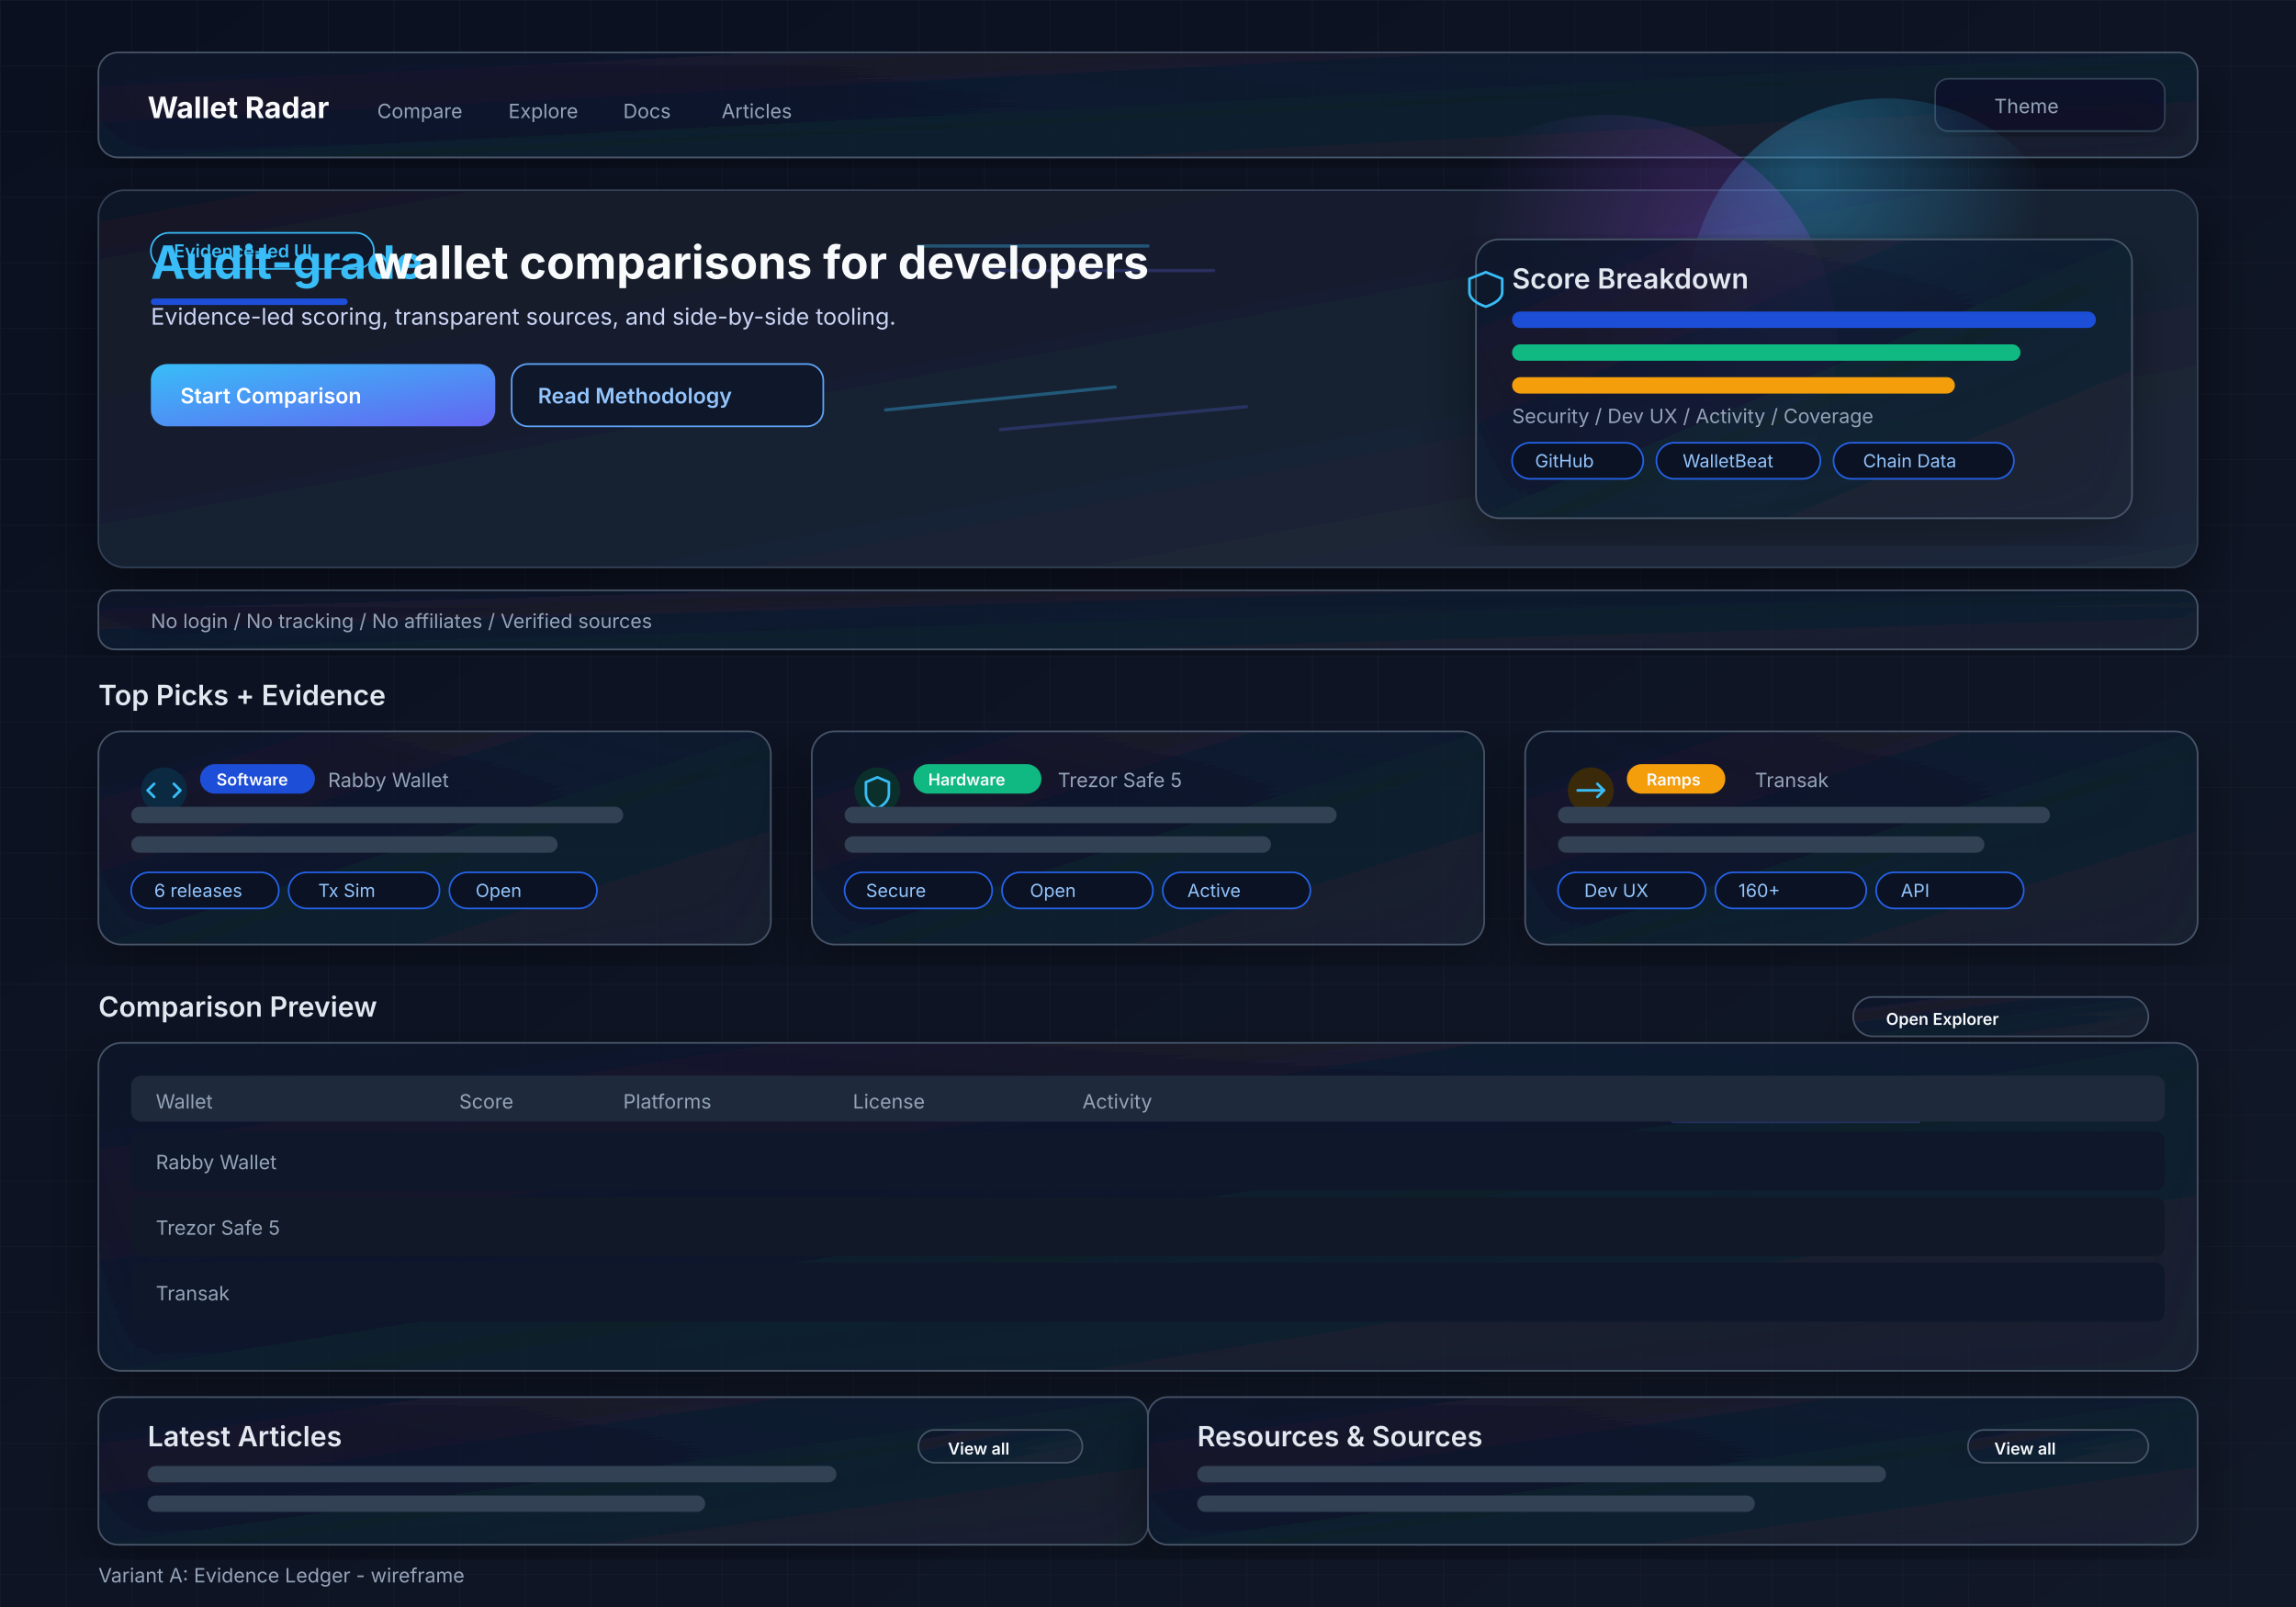
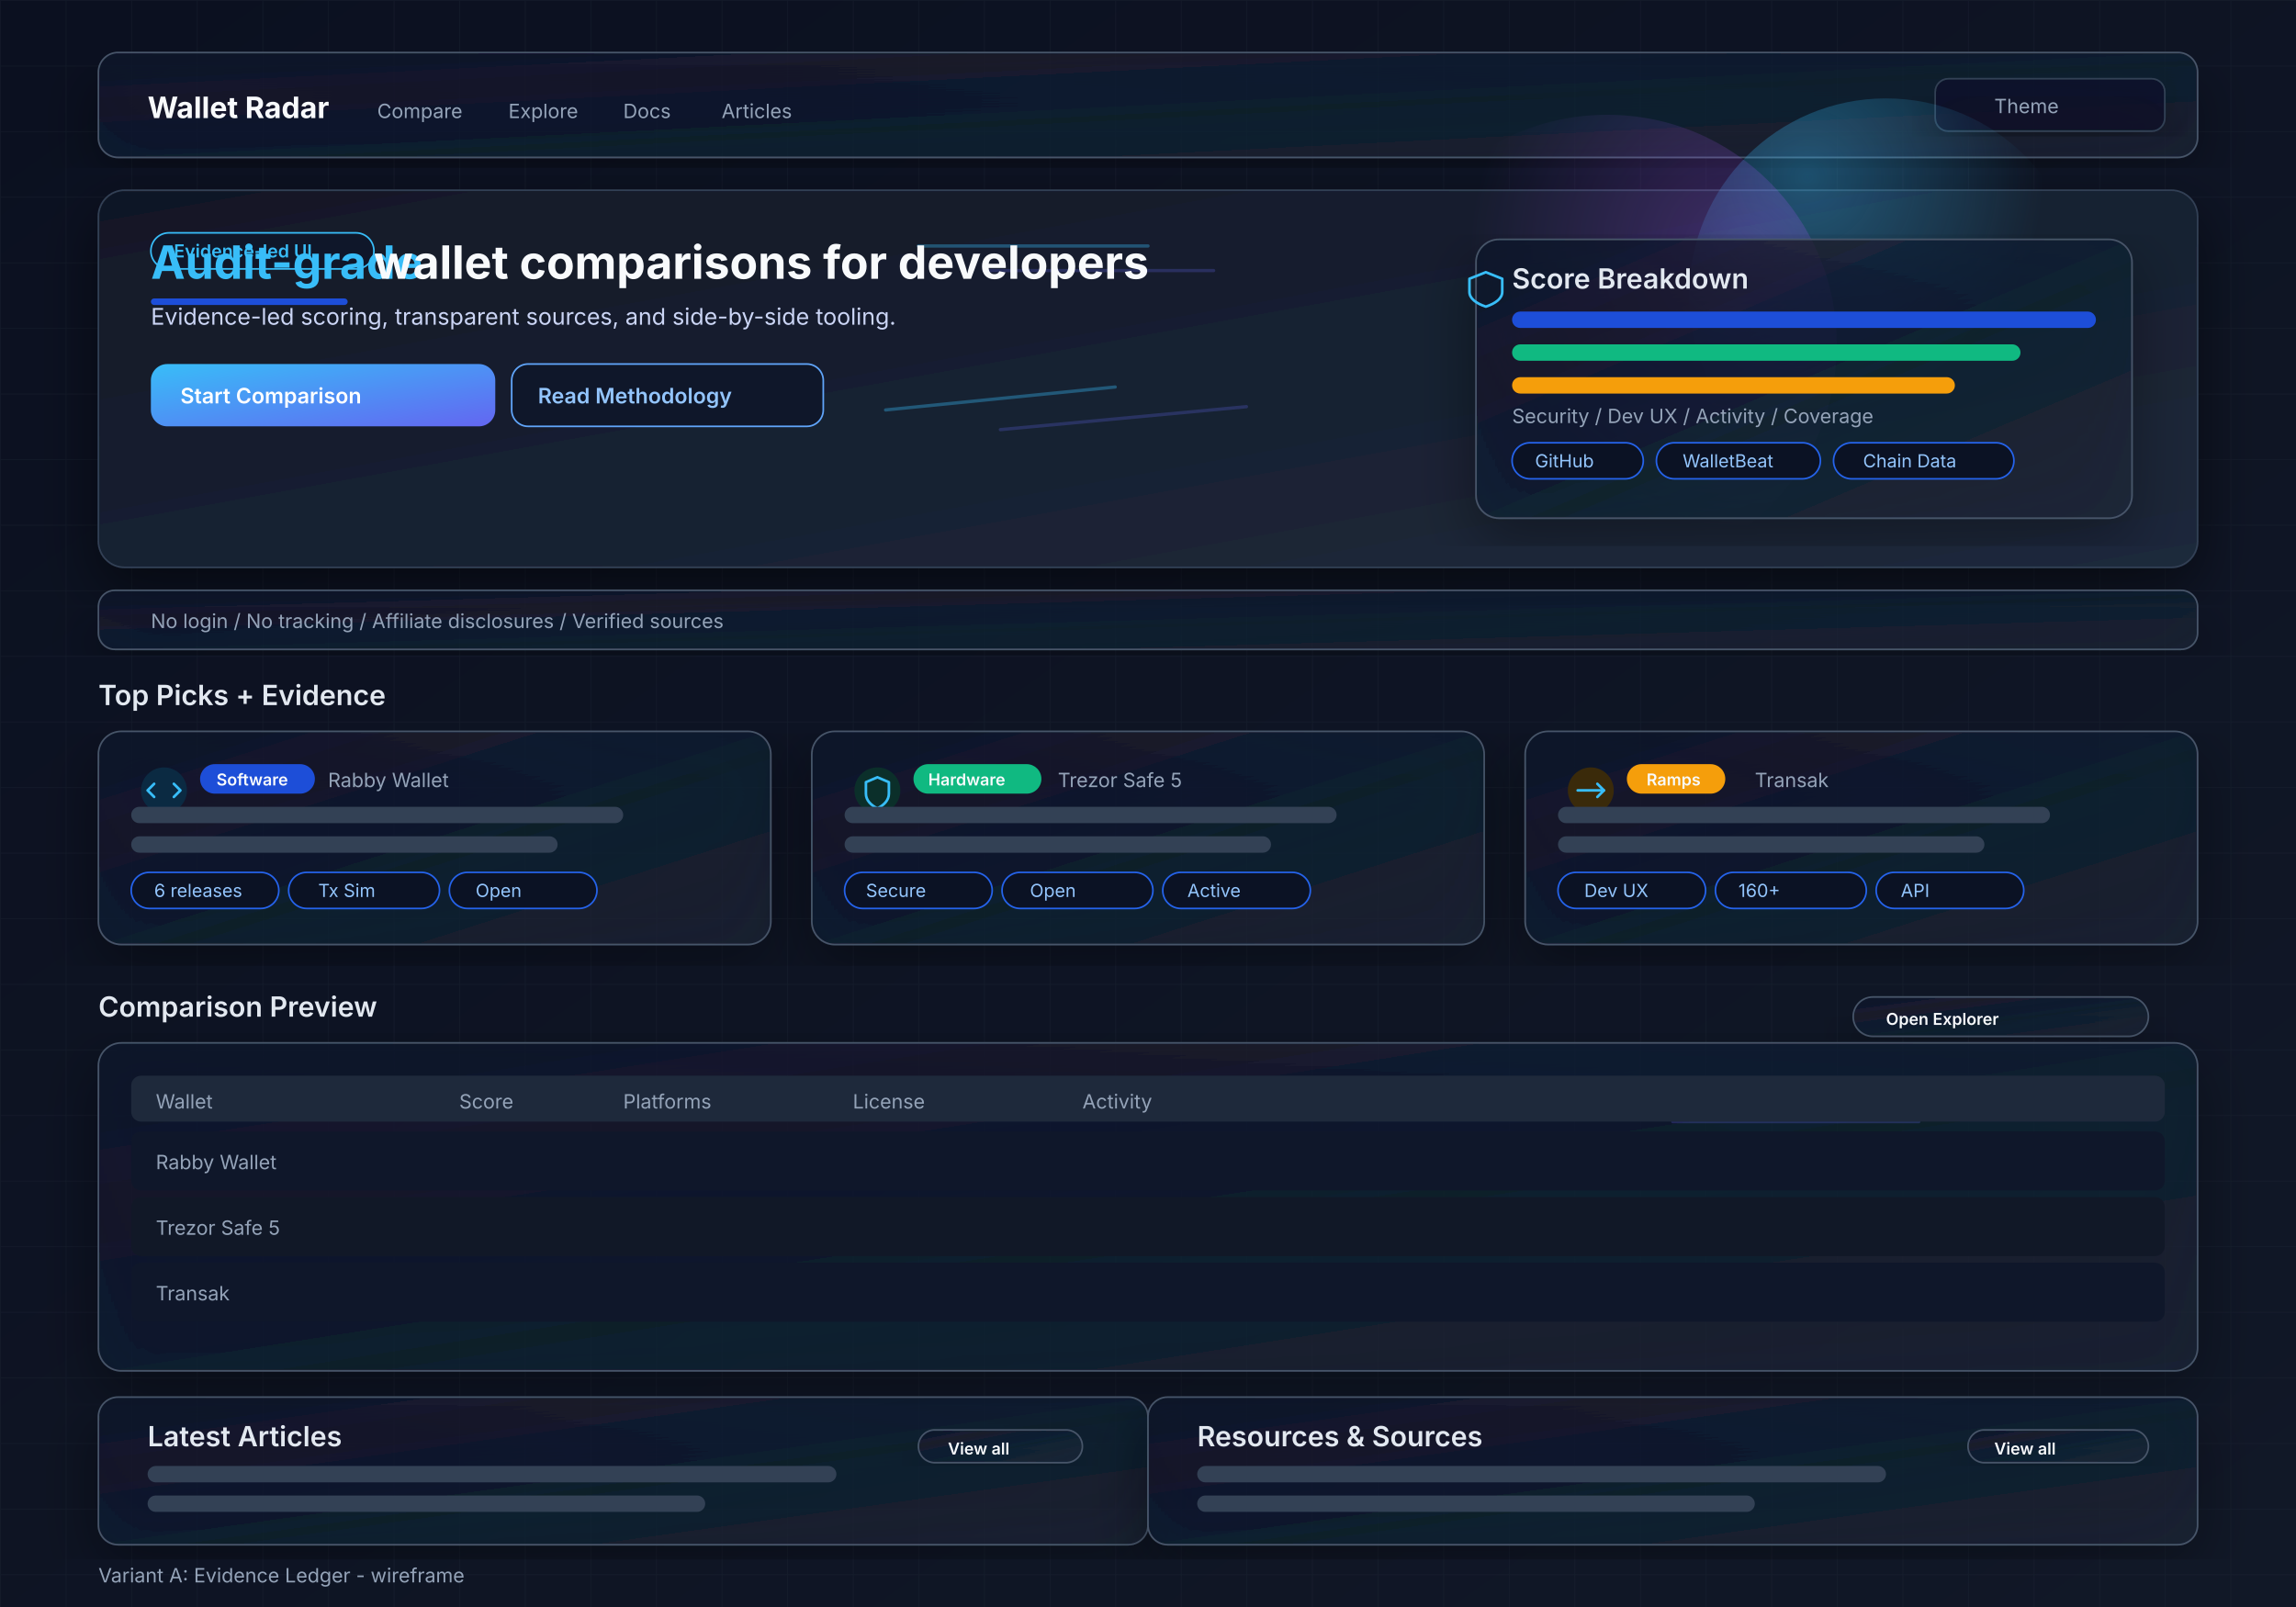
<svg xmlns="http://www.w3.org/2000/svg" width="1400" height="980" viewBox="0 0 1400 980">
  <defs>
    <linearGradient id="bg-gradient" x1="0" y1="0" x2="1" y2="1">
      <stop offset="0%" stop-color="#0b1020" />
      <stop offset="100%" stop-color="#111827" />
    </linearGradient>
    <linearGradient id="hero-gradient" x1="0" y1="0" x2="1" y2="1">
      <stop offset="0%" stop-color="#111827" />
      <stop offset="100%" stop-color="#1e293b" />
    </linearGradient>
    <radialGradient id="glow-blue" cx="0.3" cy="0.2" r="0.6">
      <stop offset="0%" stop-color="#38bdf8" stop-opacity="0.35" />
      <stop offset="100%" stop-color="#38bdf8" stop-opacity="0" />
    </radialGradient>
    <radialGradient id="glow-purple" cx="0.8" cy="0.3" r="0.6">
      <stop offset="0%" stop-color="#a855f7" stop-opacity="0.28" />
      <stop offset="100%" stop-color="#a855f7" stop-opacity="0" />
    </radialGradient>
    <linearGradient id="cta-gradient" x1="0" y1="0" x2="1" y2="1">
      <stop offset="0%" stop-color="#38bdf8" />
      <stop offset="100%" stop-color="#6366f1" />
    </linearGradient>
    <linearGradient id="glass-gradient" x1="0" y1="0" x2="1" y2="1">
      <stop offset="0%" stop-color="#0f172a" stop-opacity="0.85" />
      <stop offset="100%" stop-color="#1e293b" stop-opacity="0.55" />
    </linearGradient>
    <pattern id="grid" width="40" height="40" patternUnits="userSpaceOnUse">
      <path d="M40 0H0V40" fill="none" stroke="#1f2937" stroke-width="1" />
    </pattern>
    <filter id="card-shadow" x="-10%" y="-10%" width="120%" height="120%">
      <feDropShadow dx="0" dy="14" stdDeviation="18" flood-color="#000000" flood-opacity="0.5" />
    </filter>
    <style>
      .bg { fill: url(#bg-gradient); }
      .panel { fill: #0f172a; fill-opacity: 0.7; stroke: #334155; stroke-width: 1; filter: url(#card-shadow); }
      .panel-soft { fill: #111827; fill-opacity: 0.6; stroke: #334155; stroke-width: 1; filter: url(#card-shadow); }
      .hero { fill: url(#hero-gradient); stroke: #334155; stroke-width: 1; filter: url(#card-shadow); }
      .glass { fill: url(#glass-gradient); stroke: #475569; stroke-width: 1; filter: url(#card-shadow); }
      .cta-primary { fill: url(#cta-gradient); }
      .cta-secondary { fill: #0f172a; stroke: #60a5fa; stroke-width: 1; }
      .cta-text { font-size: 13px; font-family: Inter, Arial, sans-serif; fill: #ffffff; font-weight: 600; }
      .cta-secondary-text { font-size: 13px; font-family: Inter, Arial, sans-serif; fill: #93c5fd; font-weight: 600; }
      .badge { fill: #0f172a; stroke: #38bdf8; stroke-width: 1; }
      .badge-text { font-size: 11px; font-family: Inter, Arial, sans-serif; fill: #38bdf8; font-weight: 600; }
      .icon { stroke: #38bdf8; stroke-width: 1.6; fill: none; stroke-linecap: round; stroke-linejoin: round; }
      .motion-line { stroke: #38bdf8; stroke-width: 2; stroke-linecap: round; opacity: 0.35; }
      .motion-line-soft { stroke: #6366f1; stroke-width: 2; stroke-linecap: round; opacity: 0.25; }
      .muted { fill: #334155; }
      .text { font-family: Inter, Arial, sans-serif; fill: #f8fafc; }
      .subtext { font-family: Inter, Arial, sans-serif; fill: #cbd5f5; }
      .label { font-size: 12px; font-family: Inter, Arial, sans-serif; fill: #94a3b8; }
      .title { font-size: 28px; font-weight: 700; font-family: Inter, Arial, sans-serif; fill: #f8fafc; }
      .title-accent { font-size: 28px; font-weight: 700; font-family: Inter, Arial, sans-serif; fill: #38bdf8; }
      .chip { fill: #0b1224; stroke: #2563eb; }
      .chip-text { font-size: 11px; font-family: Inter, Arial, sans-serif; fill: #93c5fd; }
      .pill-text { font-size: 10px; font-family: Inter, Arial, sans-serif; fill: #f8fafc; font-weight: 600; }
      .accent { fill: #1d4ed8; }
      .accent-2 { fill: #10b981; }
      .accent-3 { fill: #f59e0b; }
      .table-head { fill: #1e293b; }
      .table-row { fill: #0f172a; }
      .table-row-alt { fill: #111827; }
      .icon-bg { fill: #0b2a42; }
      .icon-bg-2 { fill: #0b2f2a; }
      .icon-bg-3 { fill: #3a2a0a; }
      .h2 { font-size: 17px; font-weight: 600; font-family: Inter, Arial, sans-serif; fill: #e2e8f0; }
    </style>
  </defs>
  <rect class="bg" x="0" y="0" width="1400" height="980" />
  <rect x="0" y="0" width="1400" height="980" fill="url(#grid)" opacity="0.35" />
  <rect class="glass" x="60" y="32" width="1280" height="64" rx="12" />
  <text class="text" x="90" y="72" font-size="18" font-weight="700">Wallet Radar</text>
  <text class="label" x="230" y="72">Compare</text>
  <text class="label" x="310" y="72">Explore</text>
  <text class="label" x="380" y="72">Docs</text>
  <text class="label" x="440" y="72">Articles</text>
  <rect class="panel" x="1180" y="48" width="140" height="32" rx="8" />
  <text class="label" x="1216" y="69">Theme</text>
  <rect class="hero" x="60" y="116" width="1280" height="230" rx="16" />
  <circle cx="1150" cy="180" r="120" fill="url(#glow-blue)" />
  <circle cx="980" cy="210" r="140" fill="url(#glow-purple)" />
  <line class="motion-line" x1="560" y1="150" x2="700" y2="150" />
  <line class="motion-line-soft" x1="600" y1="165" x2="740" y2="165" />
  <line class="motion-line" x1="540" y1="250" x2="680" y2="236" />
  <line class="motion-line-soft" x1="610" y1="262" x2="760" y2="248" />
  <rect class="badge" x="92" y="142" width="136" height="22" rx="11" />
  <text class="badge-text" x="106" y="157">Evidence-led UI</text>
  <text class="title-accent" x="92" y="170">Audit-grade</text>
  <text class="title" x="228" y="170">wallet comparisons for developers</text>
  <rect class="accent" x="92" y="182" width="120" height="4" rx="2" />
  <text class="subtext" x="92" y="198" font-size="14">Evidence-led scoring, transparent sources, and side-by-side tooling.</text>
  <rect class="cta-primary" x="92" y="222" width="210" height="38" rx="10" />
  <text class="cta-text" x="110" y="246">Start Comparison</text>
  <rect class="cta-secondary" x="312" y="222" width="190" height="38" rx="10" />
  <text class="cta-secondary-text" x="328" y="246">Read Methodology</text>
  <rect class="glass" x="900" y="146" width="400" height="170" rx="14" />
  <path class="icon" d="M906 166 L916 170 V178 C916 182 912 185 906 187 C900 185 896 182 896 178 V170 Z" />
  <text class="h2" x="922" y="176">Score Breakdown</text>
  <rect class="accent" x="922" y="190" width="356" height="10" rx="5" />
  <rect class="accent-2" x="922" y="210" width="310" height="10" rx="5" />
  <rect class="accent-3" x="922" y="230" width="270" height="10" rx="5" />
  <text class="label" x="922" y="258">Security / Dev UX / Activity / Coverage</text>
  <rect class="chip" x="922" y="270" width="80" height="22" rx="11" />
  <text class="chip-text" x="936" y="285">GitHub</text>
  <rect class="chip" x="1010" y="270" width="100" height="22" rx="11" />
  <text class="chip-text" x="1026" y="285">WalletBeat</text>
  <rect class="chip" x="1118" y="270" width="110" height="22" rx="11" />
  <text class="chip-text" x="1136" y="285">Chain Data</text>
  <rect class="glass" x="60" y="360" width="1280" height="36" rx="10" />
-   <text class="label" x="92" y="383">No login / No tracking / No affiliates / Verified sources</text>
+   <text class="label" x="92" y="383">No login / No tracking / Affiliate disclosures / Verified sources</text>
  <text class="h2" x="60" y="430">Top Picks + Evidence</text>
  <rect class="glass" x="60" y="446" width="410" height="130" rx="14" />
  <circle class="icon-bg" cx="100" cy="482" r="14" />
  <path class="icon" d="M94 478 L90 482 L94 486" />
  <path class="icon" d="M106 478 L110 482 L106 486" />
  <rect class="accent" x="122" y="466" width="70" height="18" rx="9" />
  <text class="pill-text" x="132" y="479">Software</text>
  <text class="label" x="200" y="480">Rabby Wallet</text>
  <rect class="muted" x="80" y="492" width="300" height="10" rx="5" />
  <rect class="muted" x="80" y="510" width="260" height="10" rx="5" />
  <rect class="chip" x="80" y="532" width="90" height="22" rx="11" />
  <text class="chip-text" x="94" y="547">6 releases</text>
  <rect class="chip" x="176" y="532" width="92" height="22" rx="11" />
  <text class="chip-text" x="194" y="547">Tx Sim</text>
  <rect class="chip" x="274" y="532" width="90" height="22" rx="11" />
  <text class="chip-text" x="290" y="547">Open</text>
  <rect class="glass" x="495" y="446" width="410" height="130" rx="14" />
  <circle class="icon-bg-2" cx="535" cy="482" r="14" />
  <path class="icon" d="M535 474 L542 477 V484 C542 488 539 491 535 493 C531 491 528 488 528 484 V477 Z" />
  <rect class="accent-2" x="557" y="466" width="78" height="18" rx="9" />
  <text class="pill-text" x="566" y="479">Hardware</text>
  <text class="label" x="645" y="480">Trezor Safe 5</text>
  <rect class="muted" x="515" y="492" width="300" height="10" rx="5" />
  <rect class="muted" x="515" y="510" width="260" height="10" rx="5" />
  <rect class="chip" x="515" y="532" width="90" height="22" rx="11" />
  <text class="chip-text" x="528" y="547">Secure</text>
  <rect class="chip" x="611" y="532" width="92" height="22" rx="11" />
  <text class="chip-text" x="628" y="547">Open</text>
  <rect class="chip" x="709" y="532" width="90" height="22" rx="11" />
  <text class="chip-text" x="724" y="547">Active</text>
  <rect class="glass" x="930" y="446" width="410" height="130" rx="14" />
  <circle class="icon-bg-3" cx="970" cy="482" r="14" />
  <path class="icon" d="M962 482 H978" />
  <path class="icon" d="M974 478 L978 482 L974 486" />
  <rect class="accent-3" x="992" y="466" width="60" height="18" rx="9" />
  <text class="pill-text" x="1004" y="479">Ramps</text>
  <text class="label" x="1070" y="480">Transak</text>
  <rect class="muted" x="950" y="492" width="300" height="10" rx="5" />
  <rect class="muted" x="950" y="510" width="260" height="10" rx="5" />
  <rect class="chip" x="950" y="532" width="90" height="22" rx="11" />
  <text class="chip-text" x="966" y="547">Dev UX</text>
  <rect class="chip" x="1046" y="532" width="92" height="22" rx="11" />
  <text class="chip-text" x="1060" y="547">160+</text>
  <rect class="chip" x="1144" y="532" width="90" height="22" rx="11" />
  <text class="chip-text" x="1159" y="547">API</text>
  <text class="h2" x="60" y="620">Comparison Preview</text>
  <rect class="glass" x="1130" y="608" width="180" height="24" rx="12" />
  <text class="pill-text" x="1150" y="625">Open Explorer</text>
  <rect class="glass" x="60" y="636" width="1280" height="200" rx="14" />
  <line class="motion-line" x1="1060" y1="668" x2="1210" y2="668" />
  <line class="motion-line-soft" x1="1020" y1="684" x2="1170" y2="684" />
  <rect class="table-head" x="80" y="656" width="1240" height="28" rx="6" />
  <text class="label" x="95" y="676">Wallet</text>
  <text class="label" x="280" y="676">Score</text>
  <text class="label" x="380" y="676">Platforms</text>
  <text class="label" x="520" y="676">License</text>
  <text class="label" x="660" y="676">Activity</text>
  <rect class="table-row" x="80" y="690" width="1240" height="36" rx="6" />
  <rect class="table-row-alt" x="80" y="730" width="1240" height="36" rx="6" />
  <rect class="table-row" x="80" y="770" width="1240" height="36" rx="6" />
  <text class="label" x="95" y="713">Rabby Wallet</text>
  <text class="label" x="95" y="753">Trezor Safe 5</text>
  <text class="label" x="95" y="793">Transak</text>
  <rect class="glass" x="60" y="852" width="640" height="90" rx="12" />
  <text class="h2" x="90" y="882">Latest Articles</text>
  <rect class="glass" x="560" y="872" width="100" height="20" rx="10" />
  <text class="pill-text" x="578" y="887">View all</text>
  <rect class="muted" x="90" y="894" width="420" height="10" rx="5" />
  <rect class="muted" x="90" y="912" width="340" height="10" rx="5" />
  <rect class="glass" x="700" y="852" width="640" height="90" rx="12" />
  <text class="h2" x="730" y="882">Resources &amp; Sources</text>
  <rect class="glass" x="1200" y="872" width="110" height="20" rx="10" />
  <text class="pill-text" x="1216" y="887">View all</text>
  <rect class="muted" x="730" y="894" width="420" height="10" rx="5" />
  <rect class="muted" x="730" y="912" width="340" height="10" rx="5" />
  <text class="label" x="60" y="965">Variant A: Evidence Ledger - wireframe</text>
</svg>
